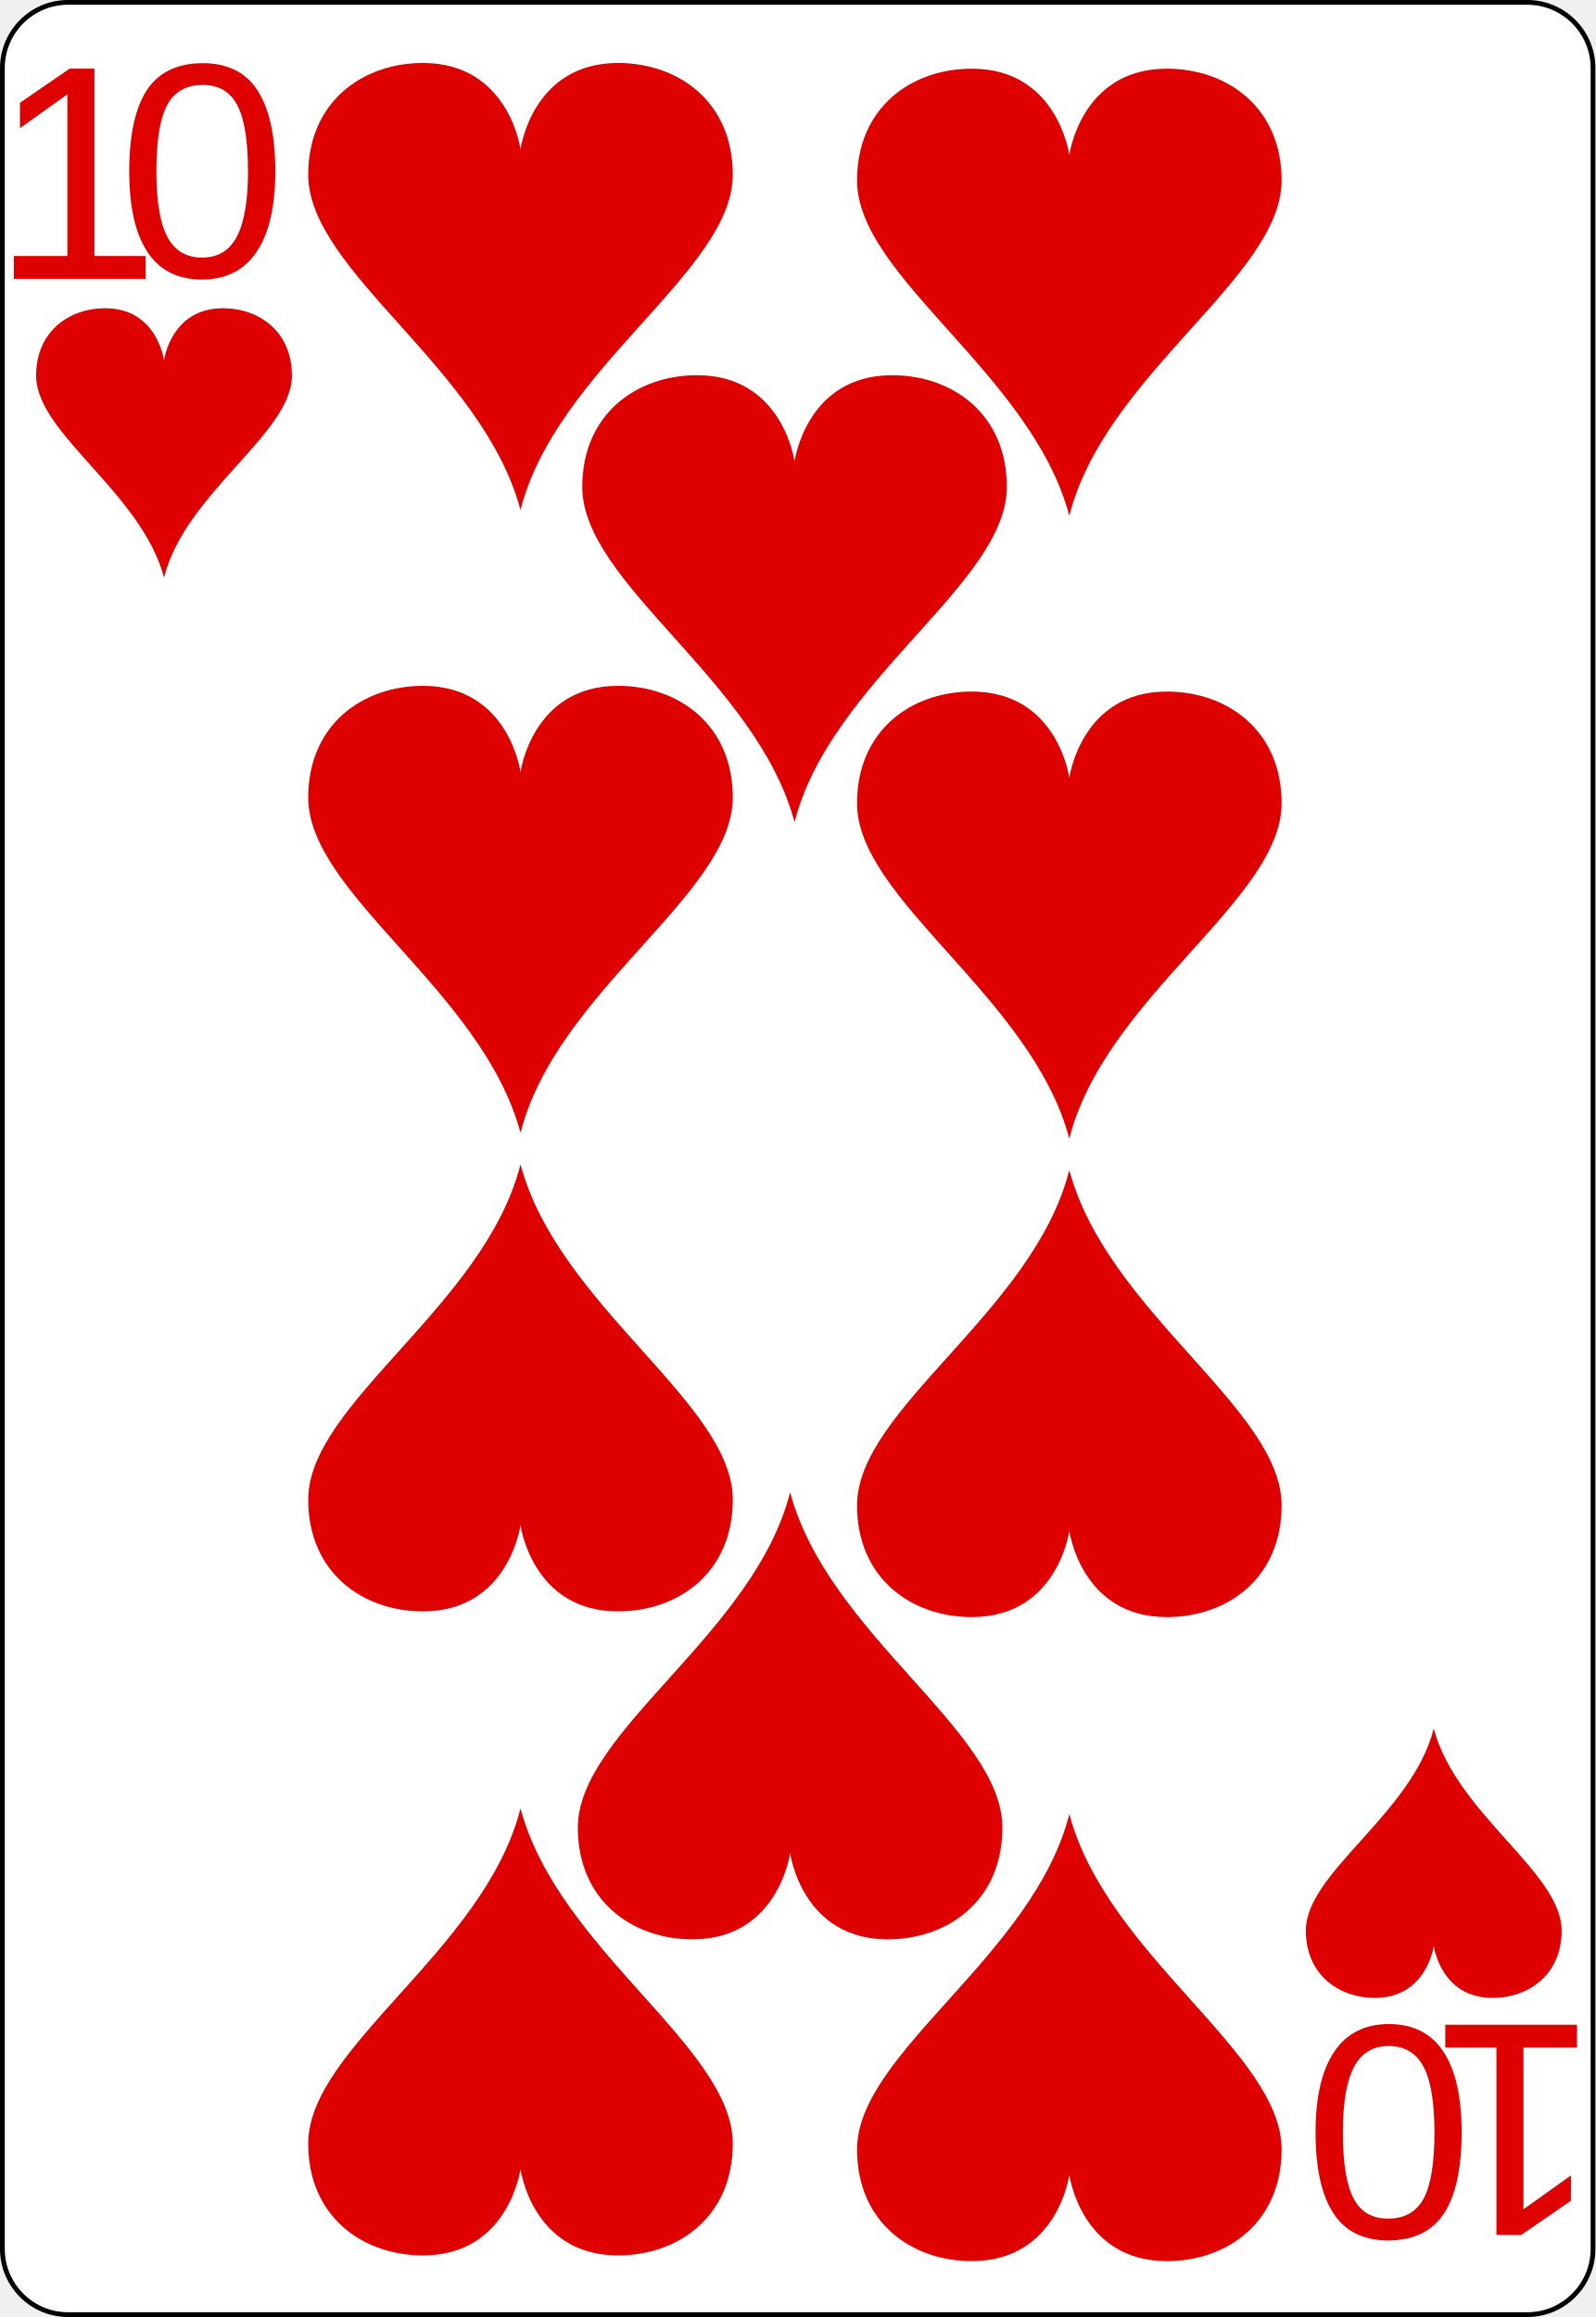
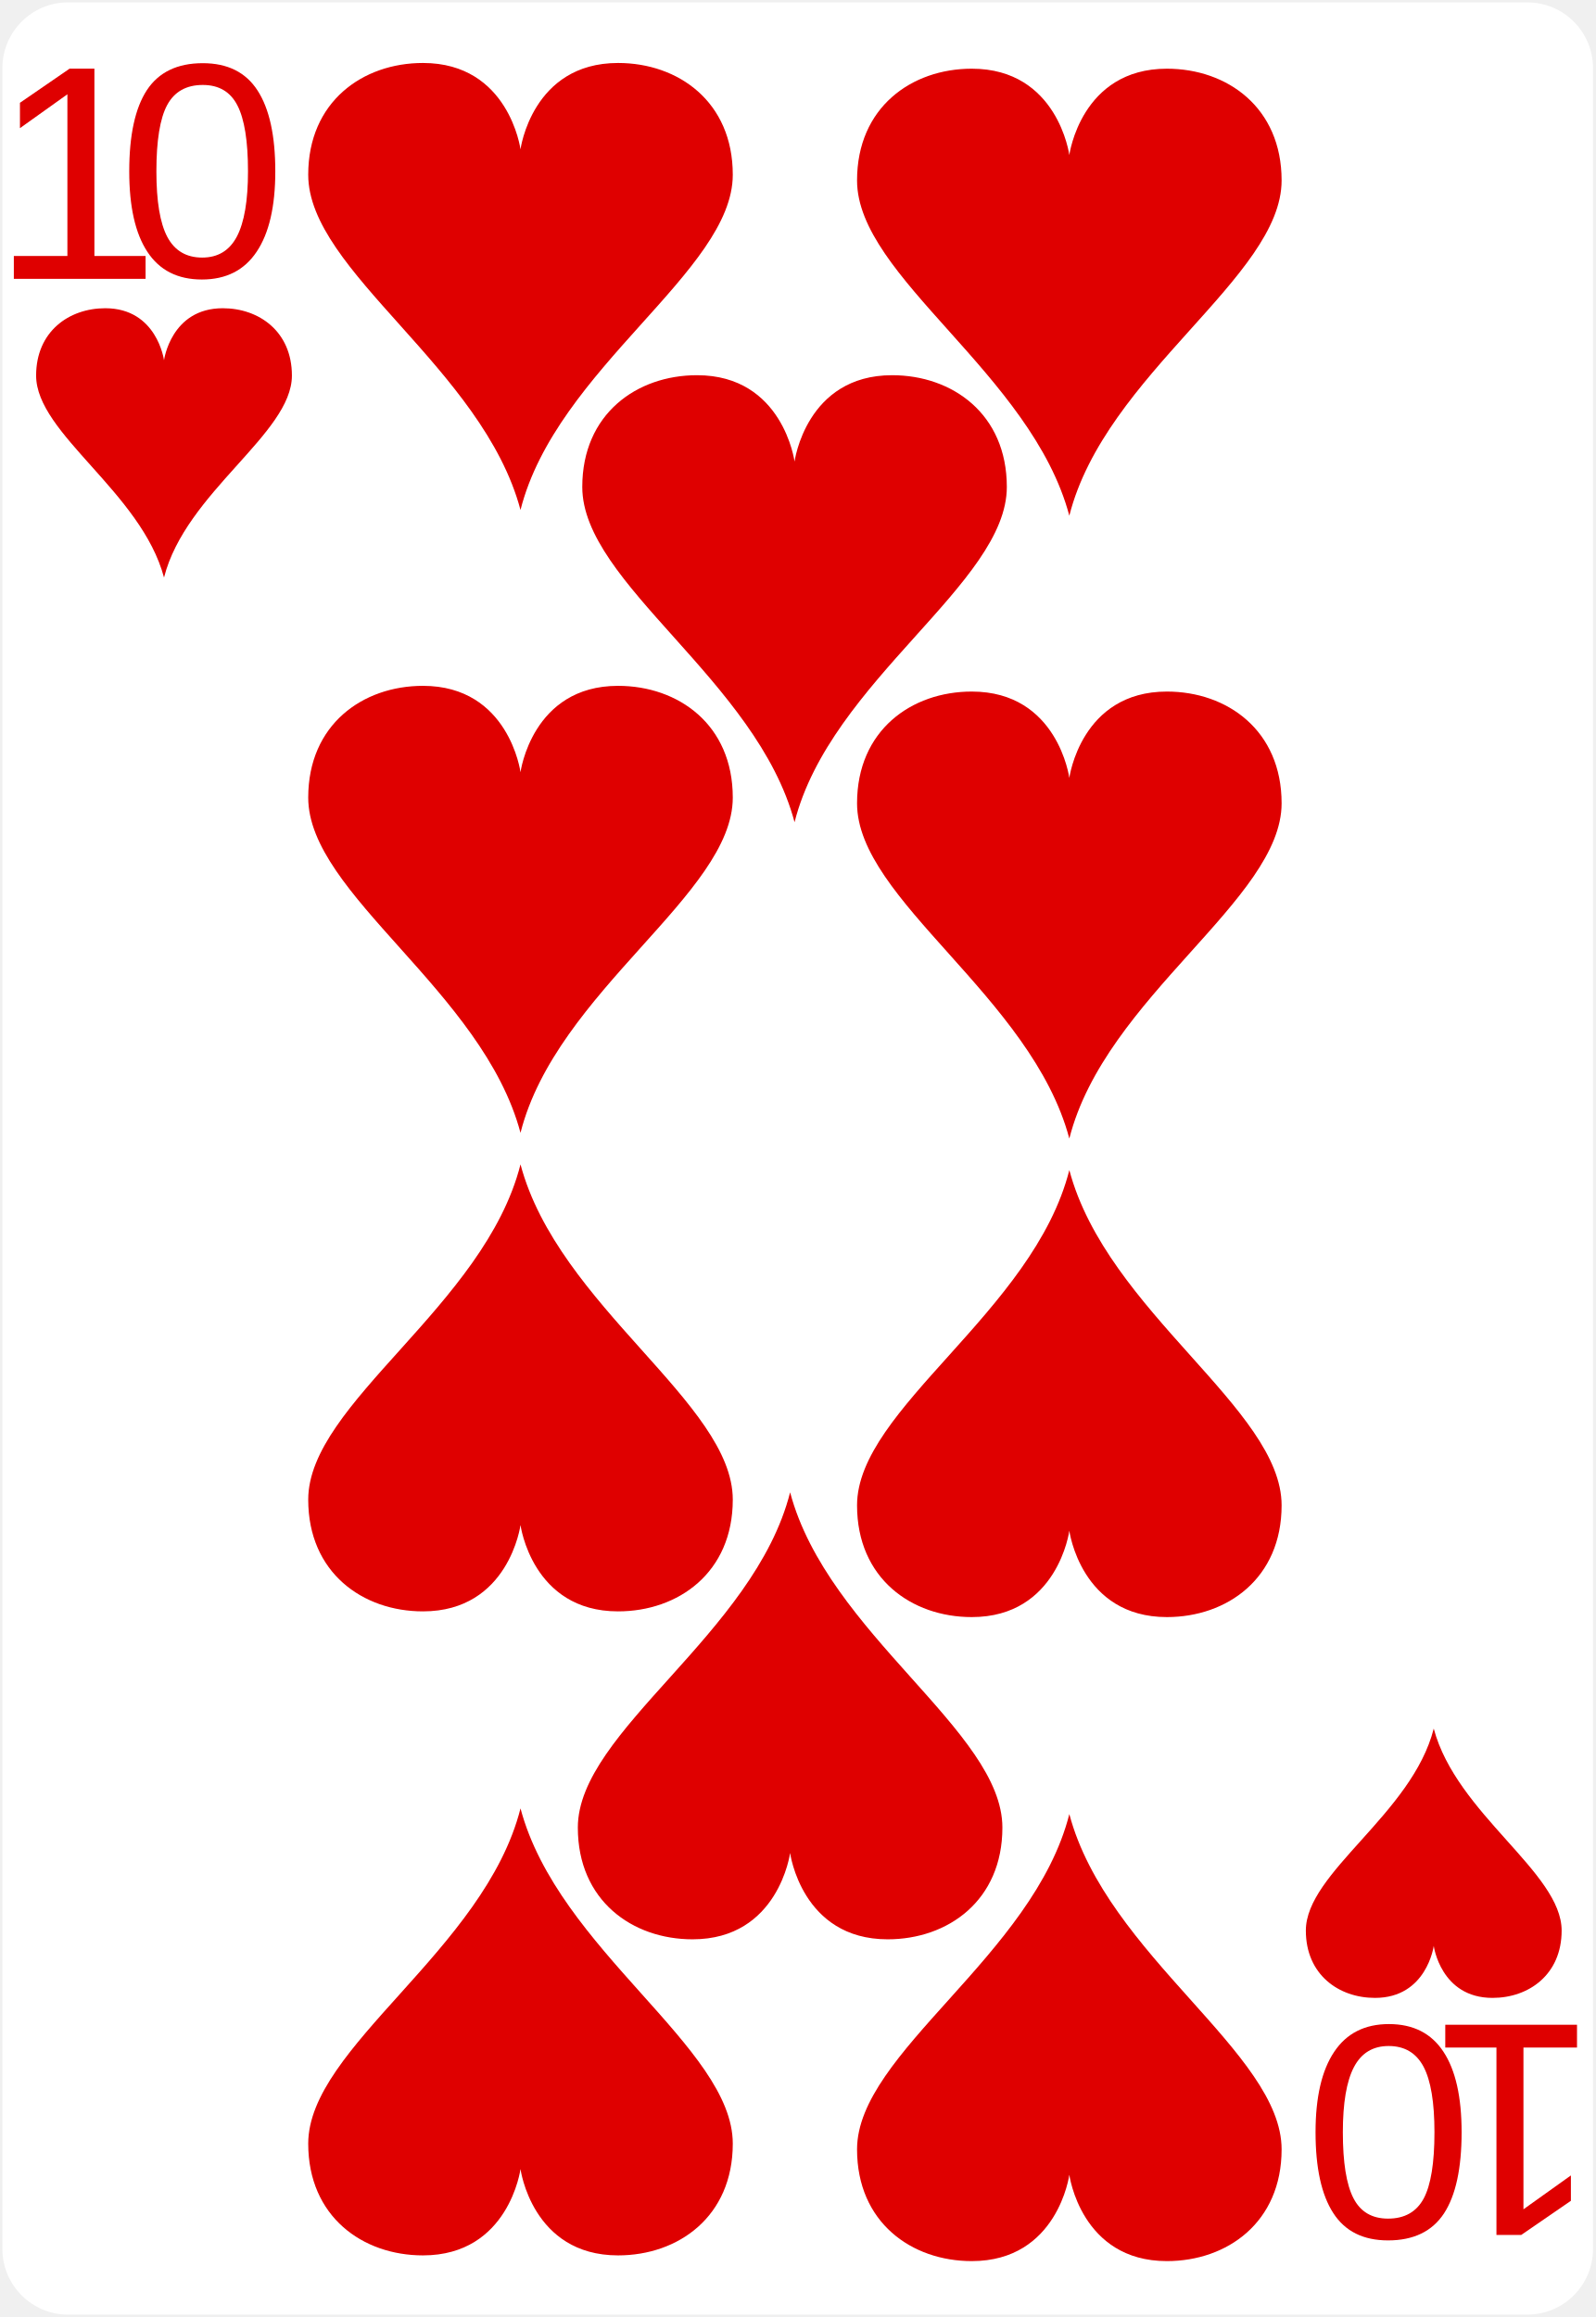
<svg xmlns="http://www.w3.org/2000/svg" xmlns:xlink="http://www.w3.org/1999/xlink" width="167.087pt" height="242.667pt" viewBox="0 0 167.087 242.667" xml:space="preserve" id="svg2" version="1.1">
  <defs id="defs41">
    <radialGradient xlink:href="#linearGradient3773" id="radialGradient3781" cx="-0.158" cy="-8.835" fx="-0.158" fy="-8.835" r="8" gradientTransform="matrix(-1.584269,-0.02349808,0.03071979,-2.477574,-0.2485638,-26.71351)" gradientUnits="userSpaceOnUse" />
    <linearGradient id="linearGradient3773">
      <stop style="stop-color:#000000;stop-opacity:1;" offset="0" id="stop3775" />
      <stop style="stop-color:#000000;stop-opacity:0.649;" offset="1" id="stop3777" />
    </linearGradient>
    <radialGradient xlink:href="#linearGradient3773" id="radialGradient3957" cx="-0.158" cy="-8.835" fx="-0.158" fy="-8.835" r="8" gradientTransform="matrix(-1.584269,-0.02349808,0.03071979,-2.477574,-0.2485638,-26.71351)" gradientUnits="userSpaceOnUse" />
    <linearGradient id="linearGradient3959">
      <stop style="stop-color:#000000;stop-opacity:1;" offset="0" id="stop3961" />
      <stop style="stop-color:#000000;stop-opacity:0.649;" offset="1" id="stop3963" />
    </linearGradient>
    <radialGradient r="81.903" fy="509.476" fx="168.025" cy="509.476" cx="168.025" gradientTransform="matrix(1.25656,-0.7774064,0.3366382,0.5361257,-221.2021,359.2426)" gradientUnits="userSpaceOnUse" id="radialGradient3975" xlink:href="#linearGradient3784-4" />
    <linearGradient id="linearGradient3784-4">
      <stop style="stop-color:#ffffff;stop-opacity:0.435;" offset="0" id="stop3786-8" />
      <stop style="stop-color:#000000;stop-opacity:0;" offset="1" id="stop3788-6" />
    </linearGradient>
    <radialGradient xlink:href="#linearGradient3784-4-5" id="radialGradient3929" gradientUnits="userSpaceOnUse" gradientTransform="matrix(1.25656,-0.7774064,0.3366382,0.5361257,-221.2021,359.2426)" cx="168.025" cy="509.476" fx="168.025" fy="509.476" r="81.903" />
    <linearGradient id="linearGradient3784-4-5">
      <stop style="stop-color:#ffffff;stop-opacity:0.489;" offset="0" id="stop3786-8-0" />
      <stop style="stop-color:#000000;stop-opacity:0;" offset="1" id="stop3788-6-3" />
    </linearGradient>
    <radialGradient xlink:href="#linearGradient3784-4-1" id="radialGradient3927" gradientUnits="userSpaceOnUse" gradientTransform="matrix(1.25656,-0.7774064,0.3366382,0.5361257,-221.2021,359.2426)" cx="168.025" cy="509.476" fx="168.025" fy="509.476" r="81.903" />
    <linearGradient id="linearGradient3784-4-1">
      <stop style="stop-color:#ffffff;stop-opacity:0.237;" offset="0" id="stop3786-8-03" />
      <stop style="stop-color:#000000;stop-opacity:0;" offset="1" id="stop3788-6-6" />
    </linearGradient>
    <radialGradient xlink:href="#linearGradient3768" id="radialGradient3776" cx="-0.206" cy="-4.579" fx="-0.206" fy="-4.579" r="8" gradientTransform="matrix(-1,0,0,-1.720176,-0.4120407,-13.02719)" gradientUnits="userSpaceOnUse" />
    <linearGradient id="linearGradient3768">
      <stop style="stop-color:#df0000;stop-opacity:1;" offset="0" id="stop3770" />
      <stop style="stop-color:#df0000;stop-opacity:0.672;" offset="1" id="stop3772" />
    </linearGradient>
    <radialGradient r="81.903" fy="511.223" fx="171.487" cy="511.223" cx="171.487" gradientTransform="matrix(1.152989,-0.6739155,0.3948202,0.6754904,-233.6326,270.4008)" gradientUnits="userSpaceOnUse" id="radialGradient4013" xlink:href="#linearGradient3784-4-6" />
    <linearGradient id="linearGradient3784-4-6">
      <stop style="stop-color:#ffffff;stop-opacity:0.313;" offset="0" id="stop3786-8-8" />
      <stop style="stop-color:#000000;stop-opacity:0;" offset="1" id="stop3788-6-8" />
    </linearGradient>
    <radialGradient r="81.903" fy="492.632" fx="159.354" cy="492.632" cx="159.354" gradientTransform="matrix(1.089478,-0.715138,0.4464527,0.6562658,-244.9333,290.9185)" gradientUnits="userSpaceOnUse" id="radialGradient4013-8" xlink:href="#linearGradient3784-4-2" />
    <linearGradient id="linearGradient3784-4-2">
      <stop style="stop-color:#ffffff;stop-opacity:0.29;" offset="0" id="stop3786-8-1" />
      <stop style="stop-color:#000000;stop-opacity:0;" offset="1" id="stop3788-6-5" />
    </linearGradient>
    <radialGradient r="81.903" fy="492.632" fx="159.354" cy="492.632" cx="159.354" gradientTransform="matrix(1.089478,-0.715138,0.4464527,0.6562658,-244.9333,290.9185)" gradientUnits="userSpaceOnUse" id="radialGradient3073" xlink:href="#linearGradient3784-4-2" />
  </defs>
-   <g id="Layer_x0020_1" style="fill-rule:nonzero;clip-rule:nonzero;stroke:#000000;stroke-miterlimit:4;">
-     <path style="fill:#FFFFFF;stroke-width:0.5;" d="M166.837,235.548c0,3.777-3.087,6.869-6.871,6.869H7.111c-3.775,0-6.861-3.092-6.861-6.869V7.12C0.25,3.343,3.336,0.25,7.111,0.25h152.855    c3.784,0,6.871,3.093,6.871,6.87v228.428z" id="path5" />
+   <g id="Layer_x0020_1" style="fill-rule:nonzero;clip-rule:nonzero;stroke:none;stroke-miterlimit:4;">
+     <path style="fill:#FFFFFF;stroke:none;" d="M166.837,235.548c0,3.777-3.087,6.869-6.871,6.869H7.111c-3.775,0-6.861-3.092-6.861-6.869V7.12C0.25,3.343,3.336,0.25,7.111,0.25h152.855    c3.784,0,6.871,3.093,6.871,6.87v228.428z" id="path5" />
    <g style="stroke:none;" id="g7">
      <g id="g9">
				
			</g>
    </g>
    <g id="g15">
			
		</g>
    <g id="g19">
			
		</g>
    <g style="stroke:none;" id="g23">
      <g id="g25">
				
			</g>
    </g>
    <g style="stroke:none;" id="g31">
      <g id="g33">
				
			</g>
    </g>
  </g>
  <text xml:space="preserve" style="font-size:32px;font-style:normal;font-weight:normal;line-height:125%;letter-spacing:0px;word-spacing:0px;fill:#df0000;fill-opacity:1;stroke:none;font-family:Bitstream Vera Sans" x="-0.987" y="29.203" id="text3788">
    <tspan id="tspan3790" x="-0.987" y="29.203" style="font-style:normal;font-variant:normal;font-weight:normal;font-stretch:normal;fill:#df0000;fill-opacity:1;font-family:Arial;-inkscape-font-specification:Arial">1</tspan>
  </text>
  <g transform="matrix(1.674307,0,0,1.566992,17.17751,46.38532)" id="layer1-9-6" style="fill:#df0000;fill-opacity:1">
    <path style="fill:#df0000;fill-opacity:1" id="hl-8" d="M 3.676,-9 C 0.433,-9 0,-5.523 0,-5.523 0,-5.523 -0.433,-9 -3.676,-9 -5.946,-9 -8,-7.441 -8,-4.5 -8,-0.614 -1.421,3.294 0,9 1.352,3.299 8,-0.614 8,-4.5 8,-7.441 5.946,-9 3.676,-9 z" />
  </g>
  <g transform="matrix(-1.674307,0,0,-1.566992,150.156,195.1431)" id="layer1-9-6-5" style="fill:#df0000;fill-opacity:1">
    <path style="fill:#df0000;fill-opacity:1" id="hl-8-1" d="M 3.676,-9 C 0.433,-9 0,-5.523 0,-5.523 0,-5.523 -0.433,-9 -3.676,-9 -5.946,-9 -8,-7.441 -8,-4.5 -8,-0.614 -1.421,3.294 0,9 1.352,3.299 8,-0.614 8,-4.5 8,-7.441 5.946,-9 3.676,-9 z" />
  </g>
  <g transform="matrix(2.779008,0,0,2.600887,54.51227,30.00377)" id="layer1-9-6-8" style="fill:#df0000;fill-opacity:1">
    <path style="fill:#df0000;fill-opacity:1" id="hl-8-8" d="M 3.676,-9 C 0.433,-9 0,-5.523 0,-5.523 0,-5.523 -0.433,-9 -3.676,-9 -5.946,-9 -8,-7.441 -8,-4.5 -8,-0.614 -1.421,3.294 0,9 1.352,3.299 8,-0.614 8,-4.5 8,-7.441 5.946,-9 3.676,-9 z" />
  </g>
  <g transform="matrix(-2.779008,0,0,-2.600887,54.51227,212.8062)" id="layer1-9-6-8-9" style="fill:#df0000;fill-opacity:1">
    <path style="fill:#df0000;fill-opacity:1" id="hl-8-8-5" d="M 3.676,-9 C 0.433,-9 0,-5.523 0,-5.523 0,-5.523 -0.433,-9 -3.676,-9 -5.946,-9 -8,-7.441 -8,-4.5 -8,-0.614 -1.421,3.294 0,9 1.352,3.299 8,-0.614 8,-4.5 8,-7.441 5.946,-9 3.676,-9 z" />
  </g>
  <g transform="matrix(2.779008,0,0,2.600887,54.51227,95.23862)" id="layer1-9-6-8-8" style="fill:#df0000;fill-opacity:1">
    <path style="fill:#df0000;fill-opacity:1" id="hl-8-8-8" d="M 3.676,-9 C 0.433,-9 0,-5.523 0,-5.523 0,-5.523 -0.433,-9 -3.676,-9 -5.946,-9 -8,-7.441 -8,-4.5 -8,-0.614 -1.421,3.294 0,9 1.352,3.299 8,-0.614 8,-4.5 8,-7.441 5.946,-9 3.676,-9 z" />
  </g>
  <g transform="matrix(-2.779008,0,0,-2.600887,54.51227,145.356)" id="layer1-9-6-8-884-8" style="fill:#df0000;fill-opacity:1">
    <path style="fill:#df0000;fill-opacity:1" id="hl-8-8-3-8" d="M 3.676,-9 C 0.433,-9 0,-5.523 0,-5.523 0,-5.523 -0.433,-9 -3.676,-9 -5.946,-9 -8,-7.441 -8,-4.5 -8,-0.614 -1.421,3.294 0,9 1.352,3.299 8,-0.614 8,-4.5 8,-7.441 5.946,-9 3.676,-9 z" />
  </g>
  <g transform="matrix(2.779008,0,0,2.600887,111.9909,30.60254)" id="layer1-9-6-8-7" style="fill:#df0000;fill-opacity:1">
    <path style="fill:#df0000;fill-opacity:1" id="hl-8-8-1" d="M 3.676,-9 C 0.433,-9 0,-5.523 0,-5.523 0,-5.523 -0.433,-9 -3.676,-9 -5.946,-9 -8,-7.441 -8,-4.5 -8,-0.614 -1.421,3.294 0,9 1.352,3.299 8,-0.614 8,-4.5 8,-7.441 5.946,-9 3.676,-9 z" />
  </g>
  <g transform="matrix(-2.779008,0,0,-2.600887,111.9909,213.4049)" id="layer1-9-6-8-9-7" style="fill:#df0000;fill-opacity:1">
    <path style="fill:#df0000;fill-opacity:1" id="hl-8-8-5-2" d="M 3.676,-9 C 0.433,-9 0,-5.523 0,-5.523 0,-5.523 -0.433,-9 -3.676,-9 -5.946,-9 -8,-7.441 -8,-4.5 -8,-0.614 -1.421,3.294 0,9 1.352,3.299 8,-0.614 8,-4.5 8,-7.441 5.946,-9 3.676,-9 z" />
  </g>
  <g transform="matrix(2.779008,0,0,2.600887,111.9909,95.8374)" id="layer1-9-6-8-8-7" style="fill:#df0000;fill-opacity:1">
    <path style="fill:#df0000;fill-opacity:1" id="hl-8-8-8-2" d="M 3.676,-9 C 0.433,-9 0,-5.523 0,-5.523 0,-5.523 -0.433,-9 -3.676,-9 -5.946,-9 -8,-7.441 -8,-4.5 -8,-0.614 -1.421,3.294 0,9 1.352,3.299 8,-0.614 8,-4.5 8,-7.441 5.946,-9 3.676,-9 z" />
  </g>
  <g transform="matrix(-2.779008,0,0,-2.600887,111.9909,145.9548)" id="layer1-9-6-8-884-8-2" style="fill:#df0000;fill-opacity:1">
    <path style="fill:#df0000;fill-opacity:1" id="hl-8-8-3-8-6" d="M 3.676,-9 C 0.433,-9 0,-5.523 0,-5.523 0,-5.523 -0.433,-9 -3.676,-9 -5.946,-9 -8,-7.441 -8,-4.5 -8,-0.614 -1.421,3.294 0,9 1.352,3.299 8,-0.614 8,-4.5 8,-7.441 5.946,-9 3.676,-9 z" />
  </g>
  <g transform="matrix(2.779008,0,0,2.600887,83.21339,62.70455)" id="layer1-9-6-8-91" style="fill:#df0000;fill-opacity:1">
    <path style="fill:#df0000;fill-opacity:1" id="hl-8-8-7" d="M 3.676,-9 C 0.433,-9 0,-5.523 0,-5.523 0,-5.523 -0.433,-9 -3.676,-9 -5.946,-9 -8,-7.441 -8,-4.5 -8,-0.614 -1.421,3.294 0,9 1.352,3.299 8,-0.614 8,-4.5 8,-7.441 5.946,-9 3.676,-9 z" />
  </g>
  <g transform="matrix(-2.779008,0,0,-2.600887,82.74851,179.7029)" id="layer1-9-6-8-9-6" style="fill:#df0000;fill-opacity:1">
    <path style="fill:#df0000;fill-opacity:1" id="hl-8-8-5-8" d="M 3.676,-9 C 0.433,-9 0,-5.523 0,-5.523 0,-5.523 -0.433,-9 -3.676,-9 -5.946,-9 -8,-7.441 -8,-4.5 -8,-0.614 -1.421,3.294 0,9 1.352,3.299 8,-0.614 8,-4.5 8,-7.441 5.946,-9 3.676,-9 z" />
  </g>
  <text xml:space="preserve" style="font-size:32px;font-style:normal;font-weight:normal;line-height:125%;letter-spacing:0px;word-spacing:0px;fill:#df0000;fill-opacity:1;stroke:none;font-family:Bitstream Vera Sans" x="12.287" y="28.96" id="text3788-43">
    <tspan id="tspan3790-1" x="12.287" y="28.96" style="font-style:normal;font-variant:normal;font-weight:normal;font-stretch:normal;fill:#df0000;fill-opacity:1;font-family:Arial;-inkscape-font-specification:Arial">0</tspan>
  </text>
  <text xml:space="preserve" style="font-size:32px;font-style:normal;font-weight:normal;line-height:125%;letter-spacing:0px;word-spacing:0px;fill:#df0000;fill-opacity:1;stroke:none;font-family:Bitstream Vera Sans" x="-167.598" y="-212.06" id="text3788-7" transform="scale(-1,-1)">
    <tspan id="tspan3790-5" x="-167.598" y="-212.06" style="font-style:normal;font-variant:normal;font-weight:normal;font-stretch:normal;fill:#df0000;fill-opacity:1;font-family:Arial;-inkscape-font-specification:Arial">1</tspan>
  </text>
  <text xml:space="preserve" style="font-size:32px;font-style:normal;font-weight:normal;line-height:125%;letter-spacing:0px;word-spacing:0px;fill:#df0000;fill-opacity:1;stroke:none;font-family:Bitstream Vera Sans" x="-154.324" y="-212.302" id="text3788-43-8" transform="scale(-1,-1)">
    <tspan id="tspan3790-1-7" x="-154.324" y="-212.302" style="font-style:normal;font-variant:normal;font-weight:normal;font-stretch:normal;fill:#df0000;fill-opacity:1;font-family:Arial;-inkscape-font-specification:Arial">0</tspan>
  </text>
</svg>
